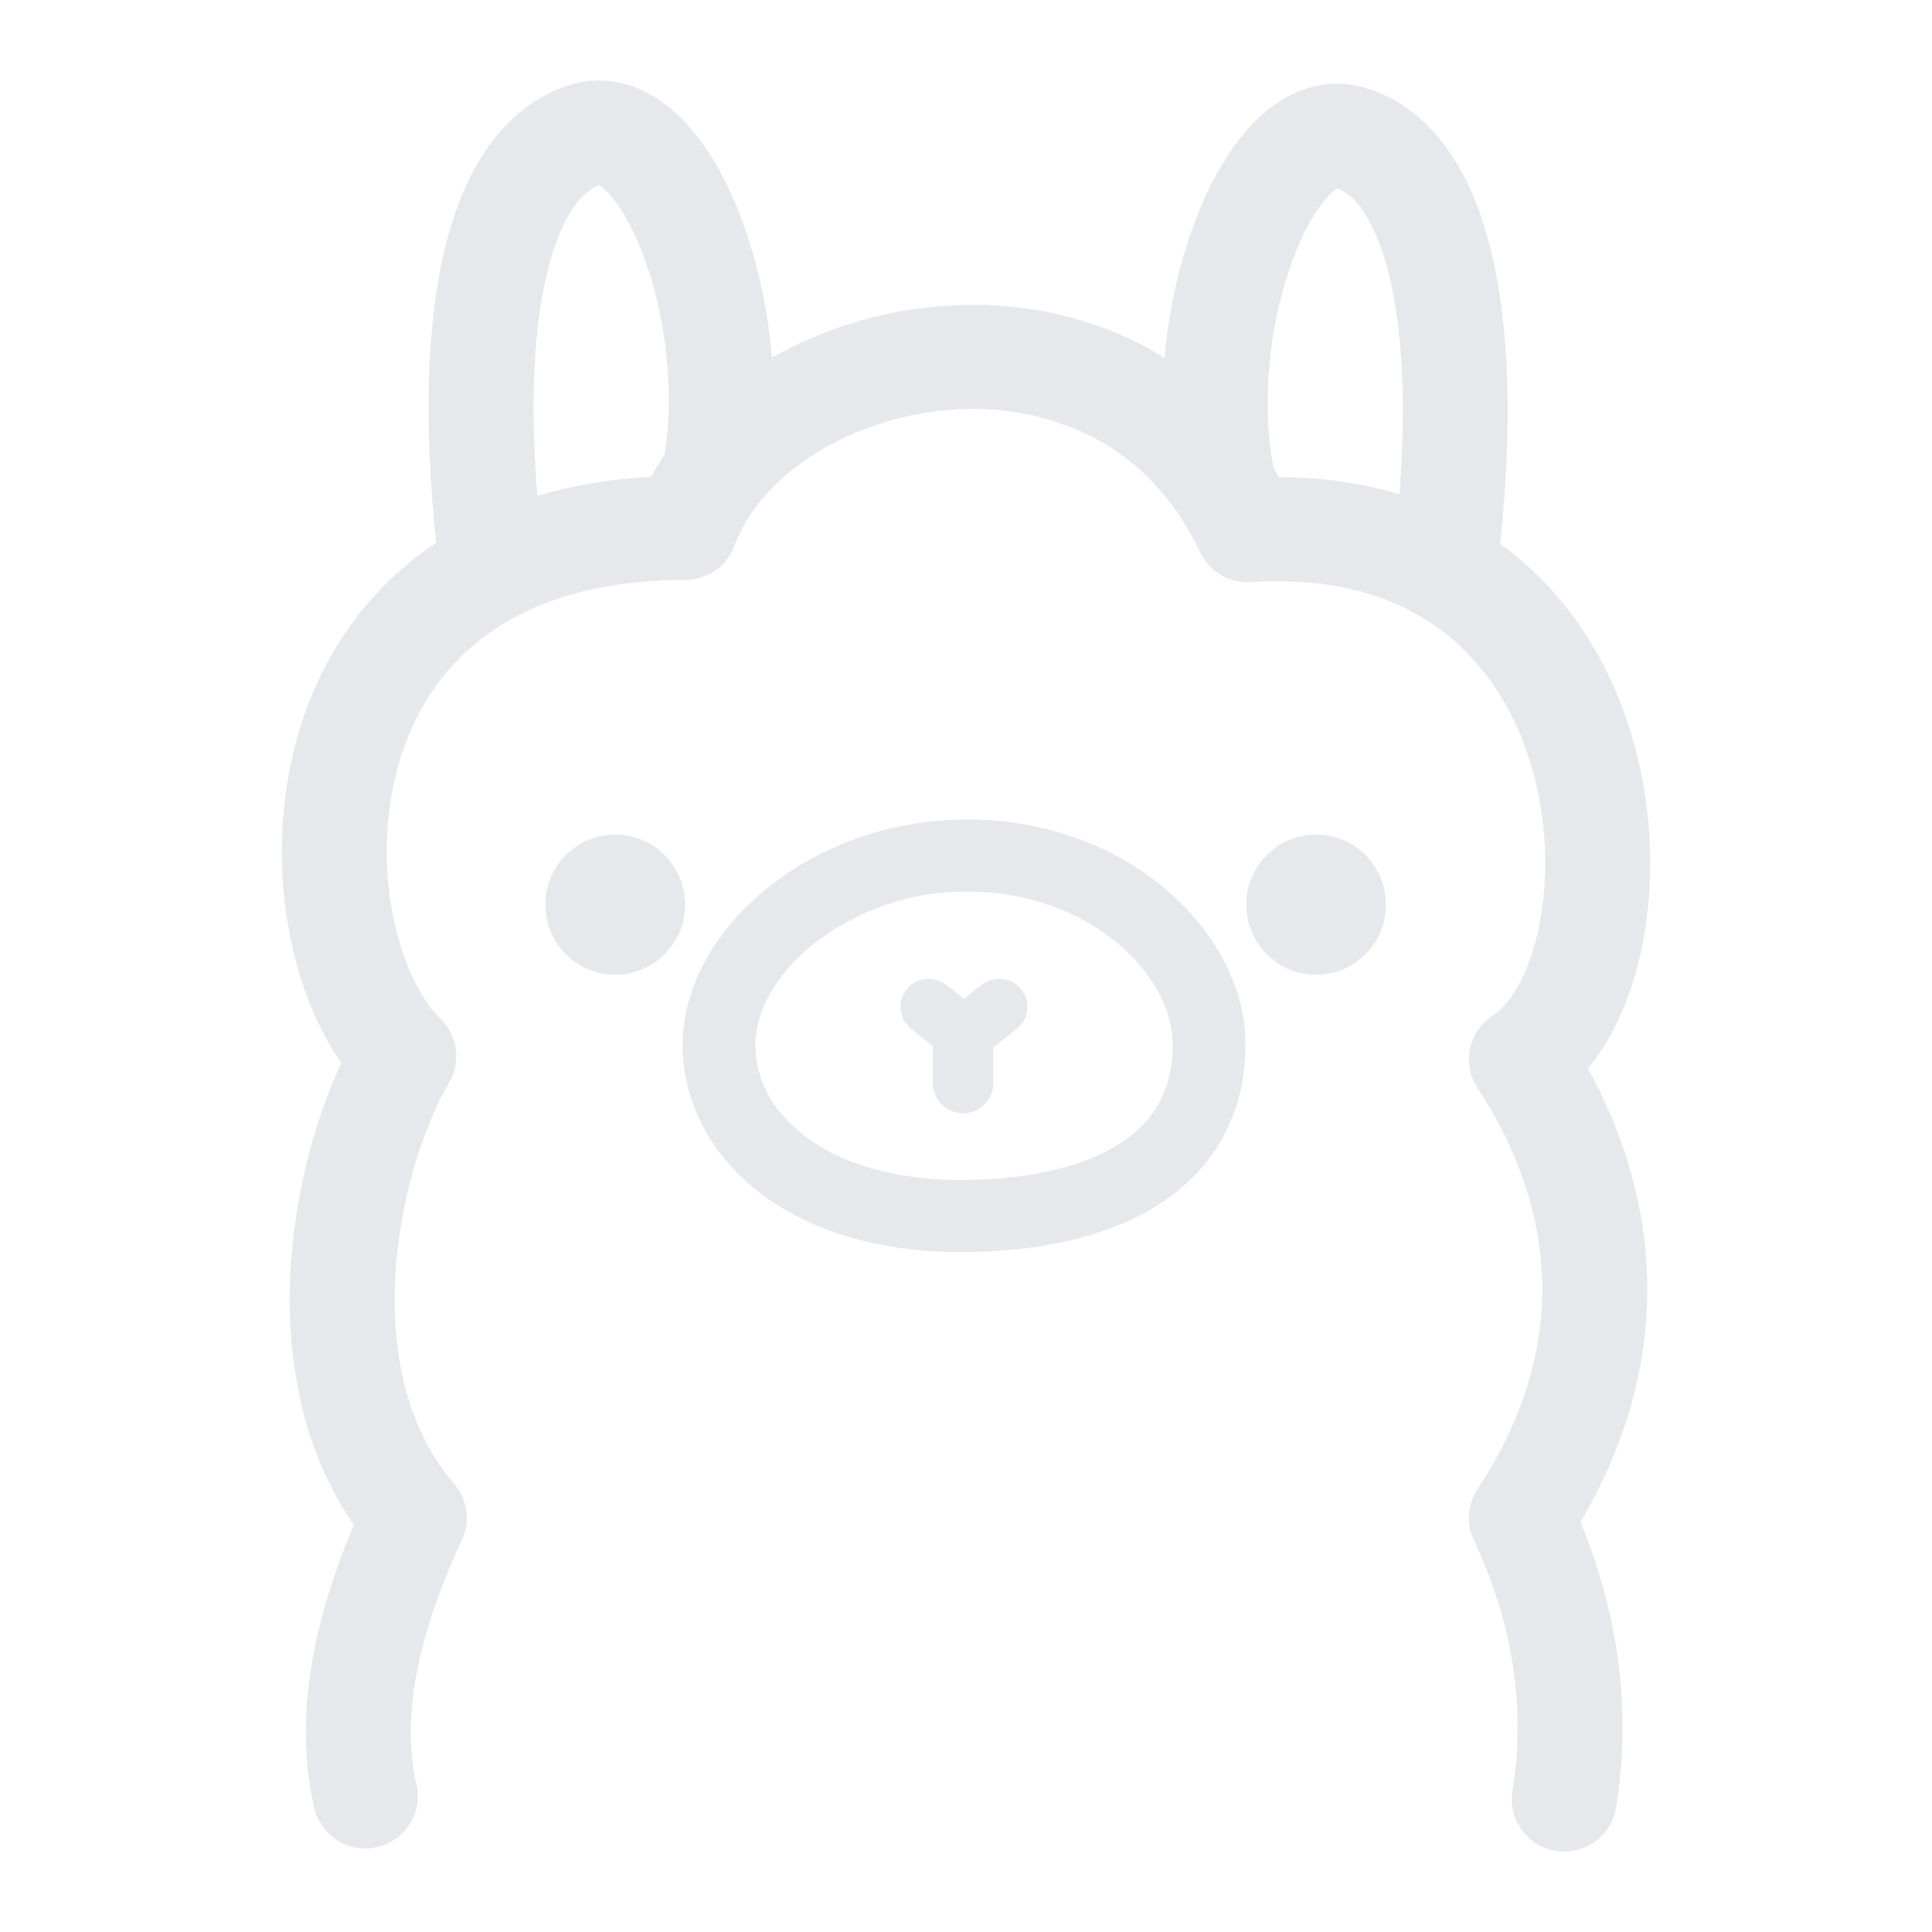
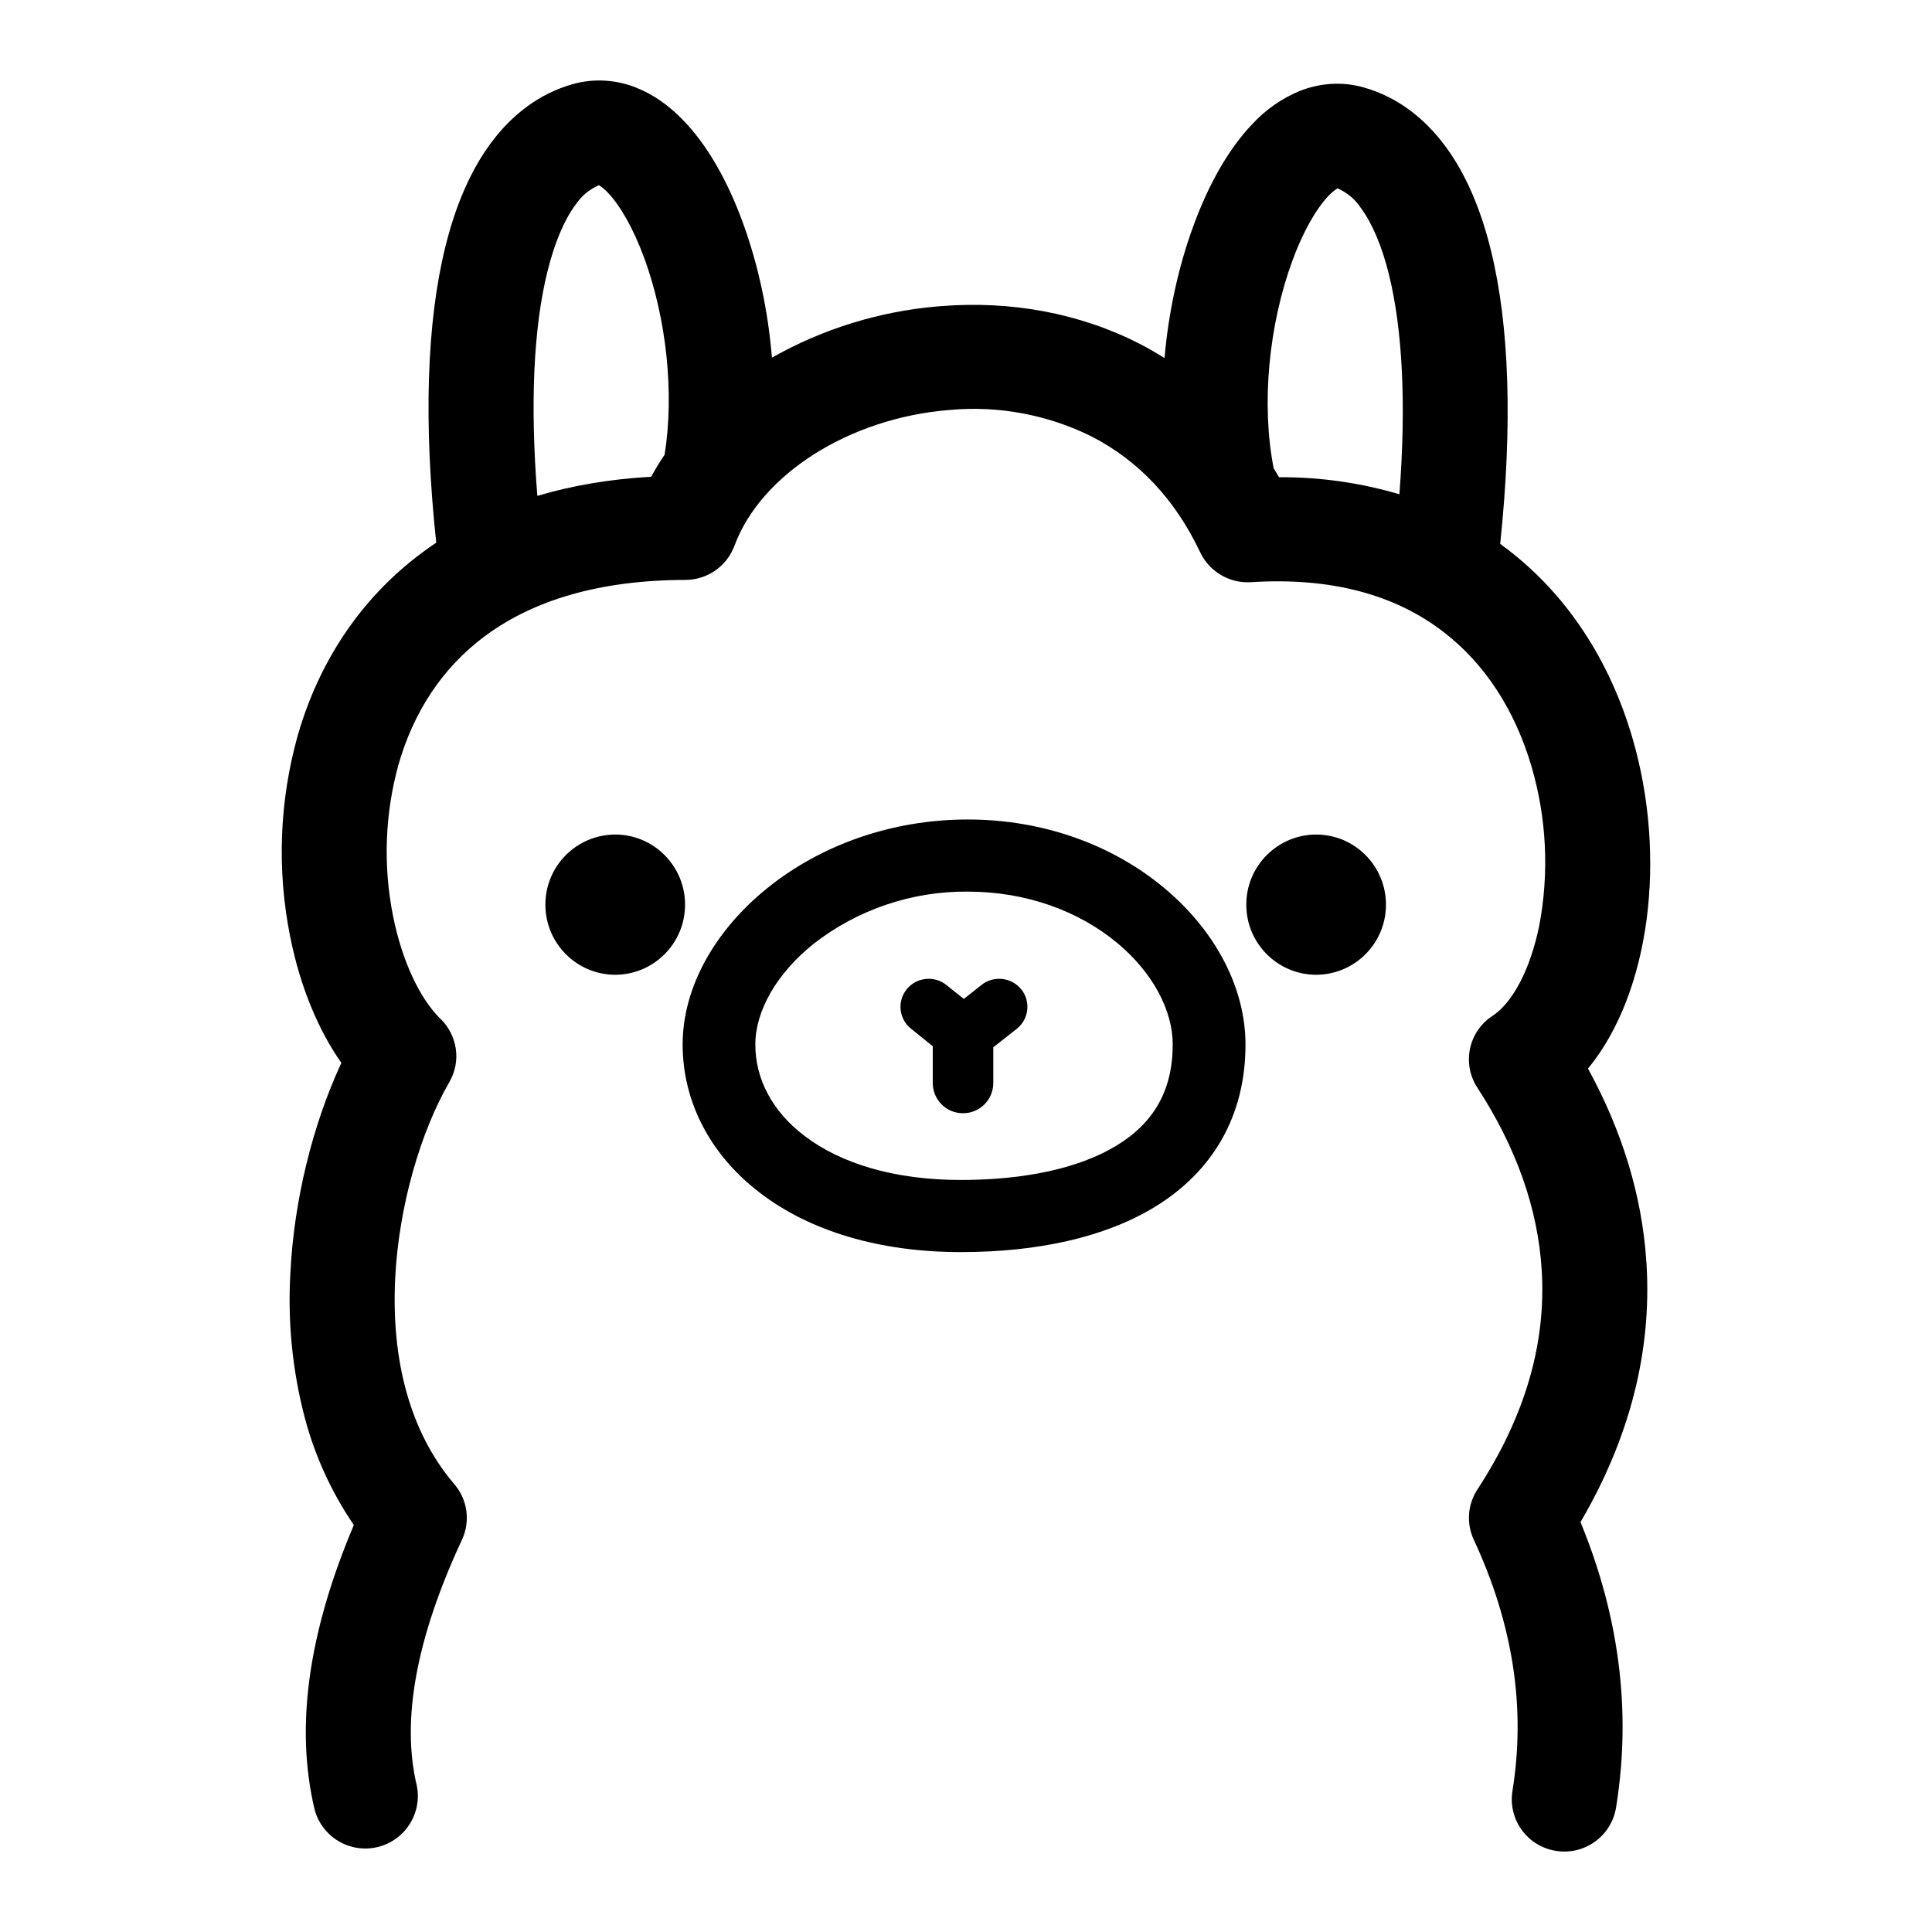
- <svg xmlns="http://www.w3.org/2000/svg" fill="#e6e8eb" fill-rule="evenodd" height="1em" style="flex:none;line-height:1" viewBox="0 0 24 24" width="1em">
+ <svg xmlns="http://www.w3.org/2000/svg" fill="currentColor" fill-rule="evenodd" height="1em" style="flex:none;line-height:1" viewBox="0 0 24 24" width="1em">
  <path d="M7.905 1.09c.216.085.411.225.588.41.295.306.544.744.734 1.263.191.522.315 1.1.362 1.68a5.054 5.054 0 012.049-.636l.051-.004c.87-.07 1.73.087 2.48.474.101.053.2.11.297.17.05-.569.172-1.134.36-1.644.19-.52.439-.957.733-1.264a1.67 1.67 0 01.589-.41c.257-.1.53-.118.796-.042.401.114.745.368 1.016.737.248.337.434.769.561 1.287.23.934.27 2.163.115 3.645l.053.04.026.019c.757.576 1.284 1.397 1.563 2.35.435 1.487.216 3.155-.534 4.088l-.018.021.002.003c.417.762.67 1.567.724 2.4l.002.03c.064 1.065-.2 2.137-.814 3.19l-.007.01.01.024c.472 1.157.62 2.322.438 3.486l-.006.039a.651.651 0 01-.747.536.648.648 0 01-.54-.742c.167-1.033.01-2.069-.48-3.123a.643.643 0 01.04-.617l.004-.006c.604-.924.854-1.83.8-2.72-.046-.779-.325-1.544-.8-2.273a.644.644 0 01.18-.886l.009-.006c.243-.159.467-.565.58-1.12a4.229 4.229 0 00-.095-1.974c-.205-.7-.58-1.284-1.105-1.683-.595-.454-1.383-.673-2.38-.61a.653.653 0 01-.632-.371c-.314-.665-.772-1.141-1.343-1.436a3.288 3.288 0 00-1.772-.332c-1.245.099-2.343.801-2.67 1.686a.652.652 0 01-.61.425c-1.067.002-1.893.252-2.497.703-.522.39-.878.935-1.066 1.588a4.07 4.07 0 00-.068 1.886c.112.558.331 1.02.582 1.269l.008.007c.212.207.257.53.109.785-.36.622-.629 1.549-.673 2.44-.05 1.018.186 1.902.719 2.536l.016.019a.643.643 0 01.095.69c-.576 1.236-.753 2.252-.562 3.052a.652.652 0 01-1.269.298c-.243-1.018-.078-2.184.473-3.498l.014-.035-.008-.012a4.339 4.339 0 01-.598-1.309l-.005-.019a5.764 5.764 0 01-.177-1.785c.044-.91.278-1.842.622-2.59l.012-.026-.002-.002c-.293-.418-.51-.953-.63-1.545l-.005-.024a5.352 5.352 0 01.093-2.49c.262-.915.777-1.701 1.536-2.269.06-.045.123-.09.186-.132-.159-1.493-.119-2.73.112-3.67.127-.518.314-.95.562-1.287.27-.368.614-.622 1.015-.737.266-.076.54-.059.797.042zm4.116 9.09c.936 0 1.8.313 2.446.855.63.527 1.005 1.235 1.005 1.94 0 .888-.406 1.58-1.133 2.022-.62.375-1.451.557-2.403.557-1.009 0-1.871-.259-2.493-.734-.617-.47-.963-1.13-.963-1.845 0-.707.398-1.417 1.056-1.946.668-.537 1.55-.849 2.485-.849zm0 .896a3.07 3.07 0 00-1.916.65c-.461.37-.722.835-.722 1.25 0 .428.21.829.61 1.134.455.347 1.124.548 1.943.548.799 0 1.473-.147 1.932-.426.463-.28.7-.686.7-1.257 0-.423-.246-.89-.683-1.256-.484-.405-1.14-.643-1.864-.643zm.662 1.21l.004.004c.12.151.095.37-.056.49l-.292.23v.446a.375.375 0 01-.376.373.375.375 0 01-.376-.373v-.46l-.271-.218a.347.347 0 01-.052-.49.353.353 0 01.494-.051l.215.172.22-.174a.353.353 0 01.49.051zm-5.04-1.919c.478 0 .867.39.867.871a.87.87 0 01-.868.871.87.87 0 01-.867-.87.87.87 0 01.867-.872zm8.706 0c.48 0 .868.39.868.871a.87.87 0 01-.868.871.87.87 0 01-.867-.87.87.87 0 01.867-.872zM7.44 2.3l-.003.002a.659.659 0 00-.285.238l-.005.006c-.138.189-.258.467-.348.832-.17.692-.216 1.631-.124 2.782.43-.128.899-.208 1.404-.237l.01-.001.019-.034c.046-.082.095-.161.148-.239.123-.771.022-1.692-.253-2.444-.134-.364-.297-.65-.453-.813a.628.628 0 00-.107-.09L7.44 2.3zm9.174.04l-.002.001a.628.628 0 00-.107.09c-.156.163-.32.45-.453.814-.29.794-.387 1.776-.23 2.572l.058.097.008.014h.03a5.184 5.184 0 011.466.212c.086-1.124.038-2.043-.128-2.722-.09-.365-.21-.643-.349-.832l-.004-.006a.659.659 0 00-.285-.239h-.004z" />
</svg>
